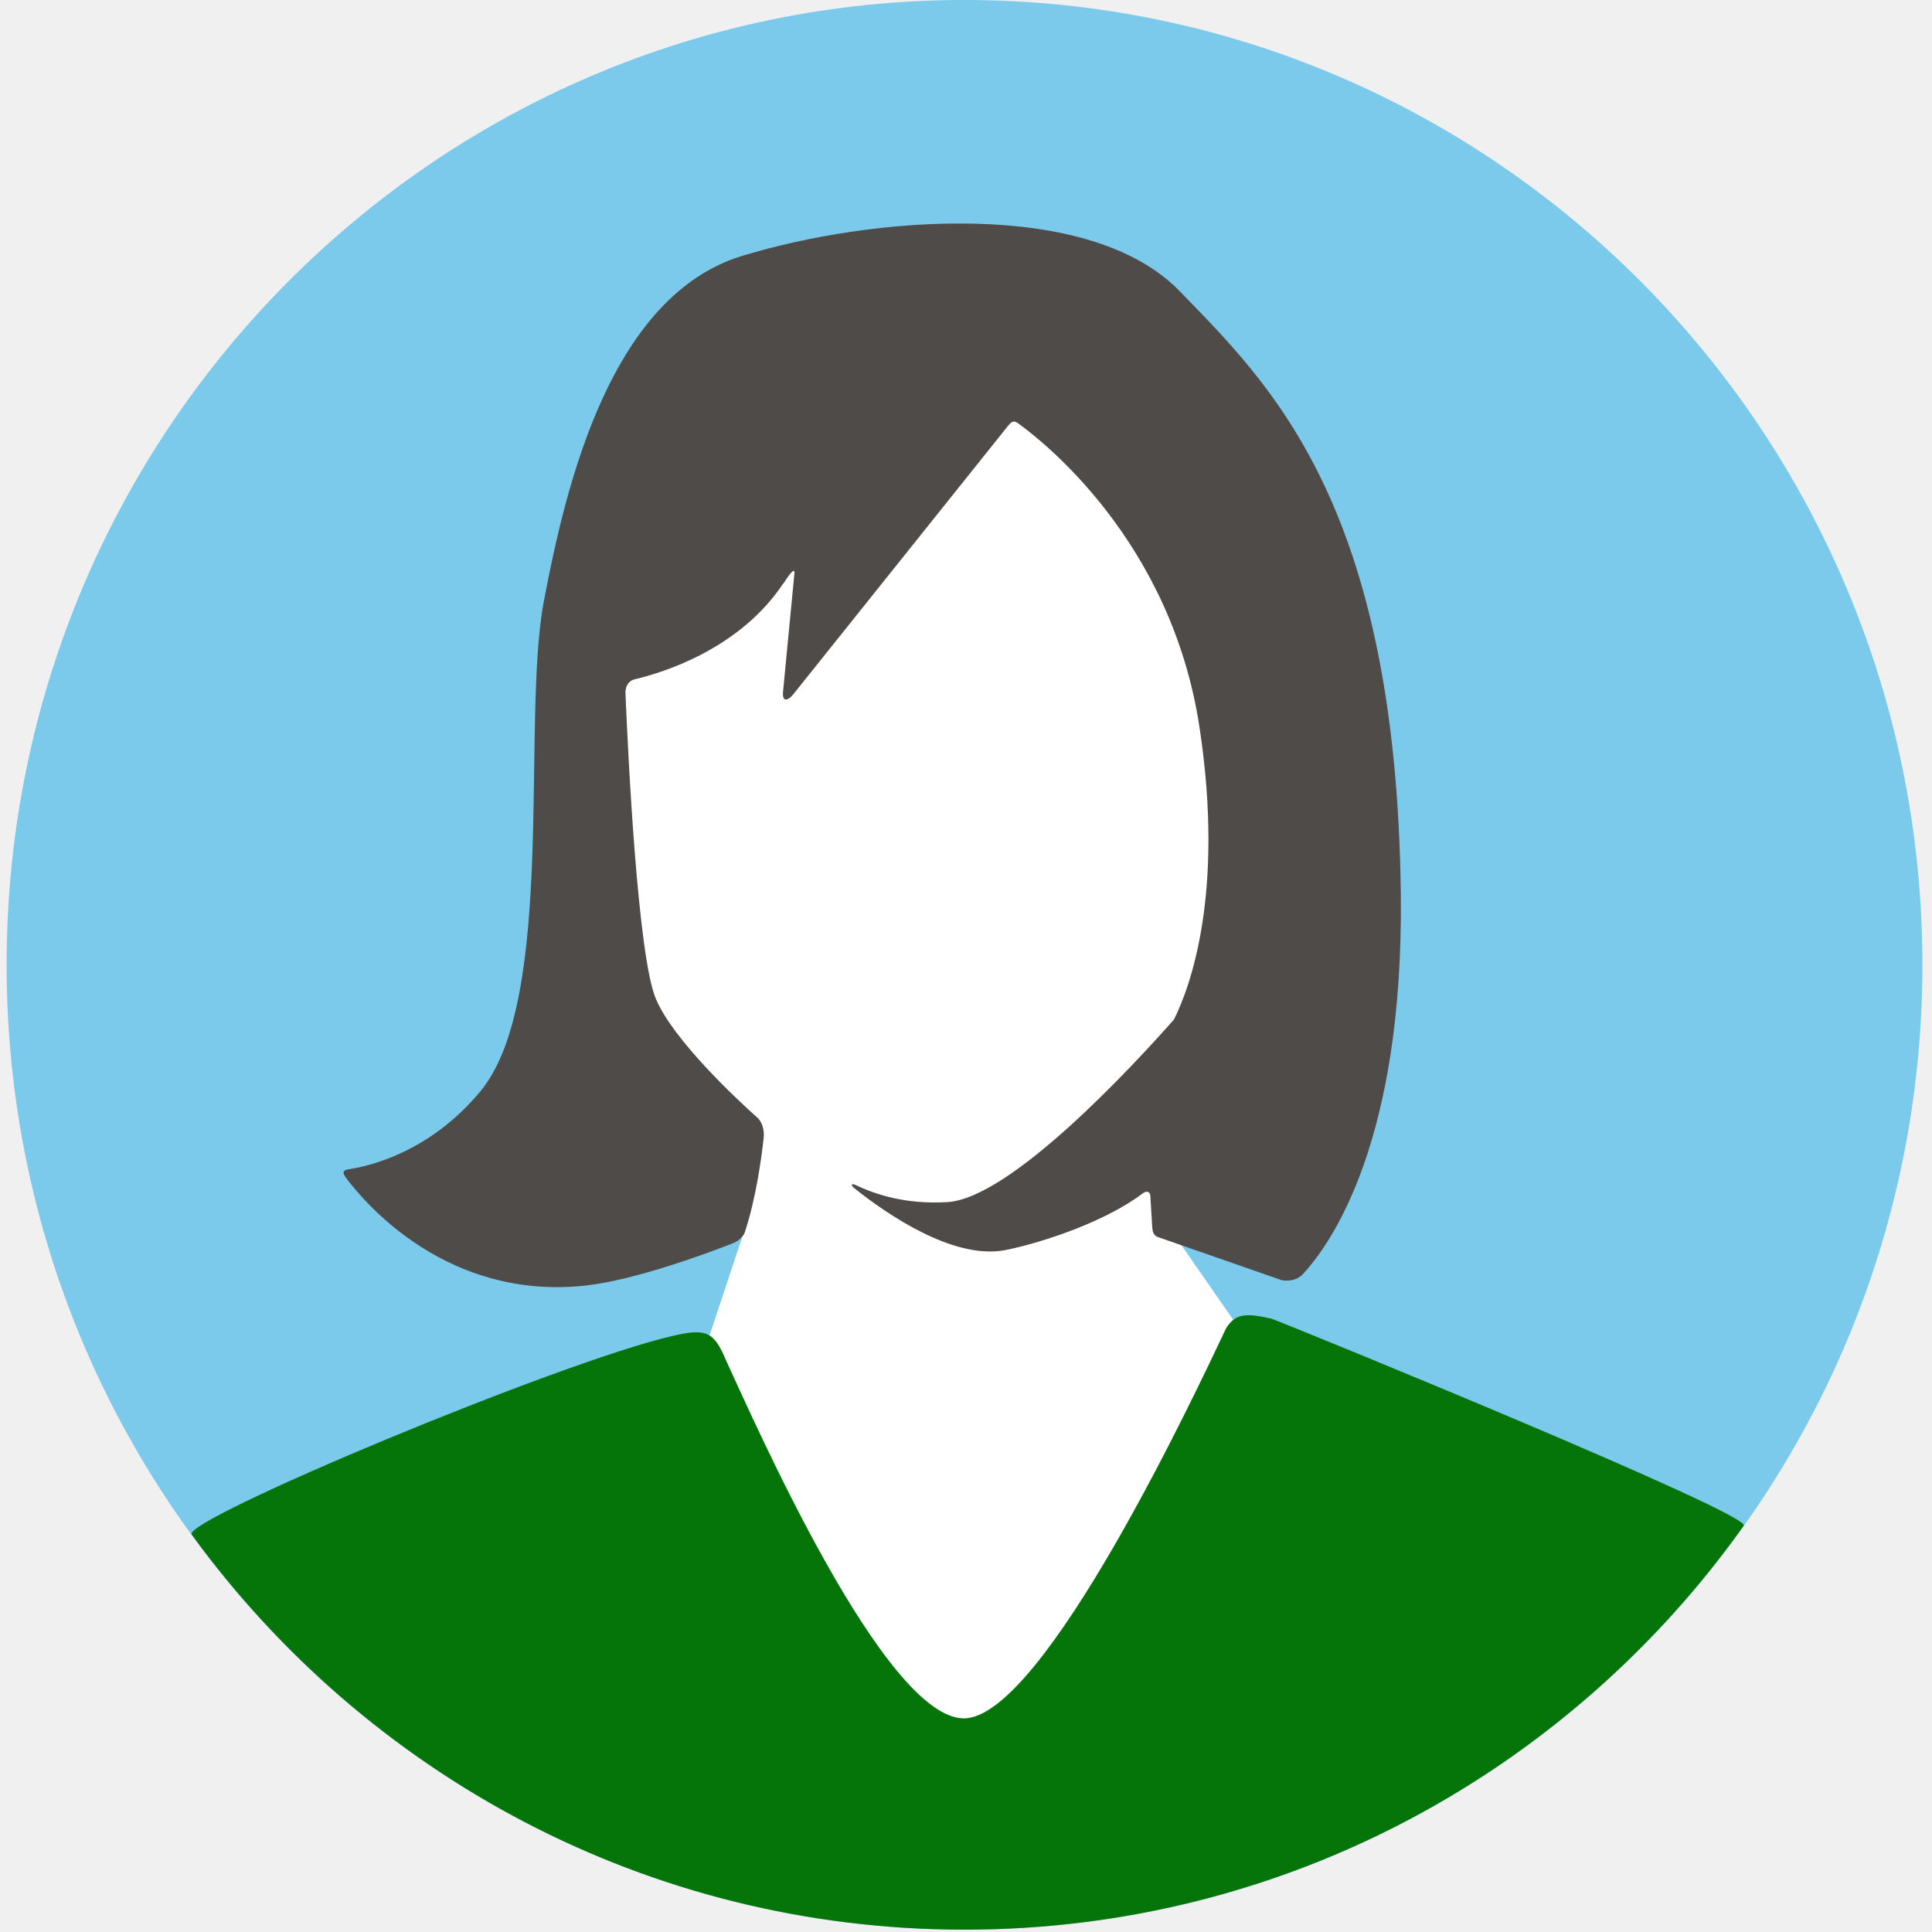
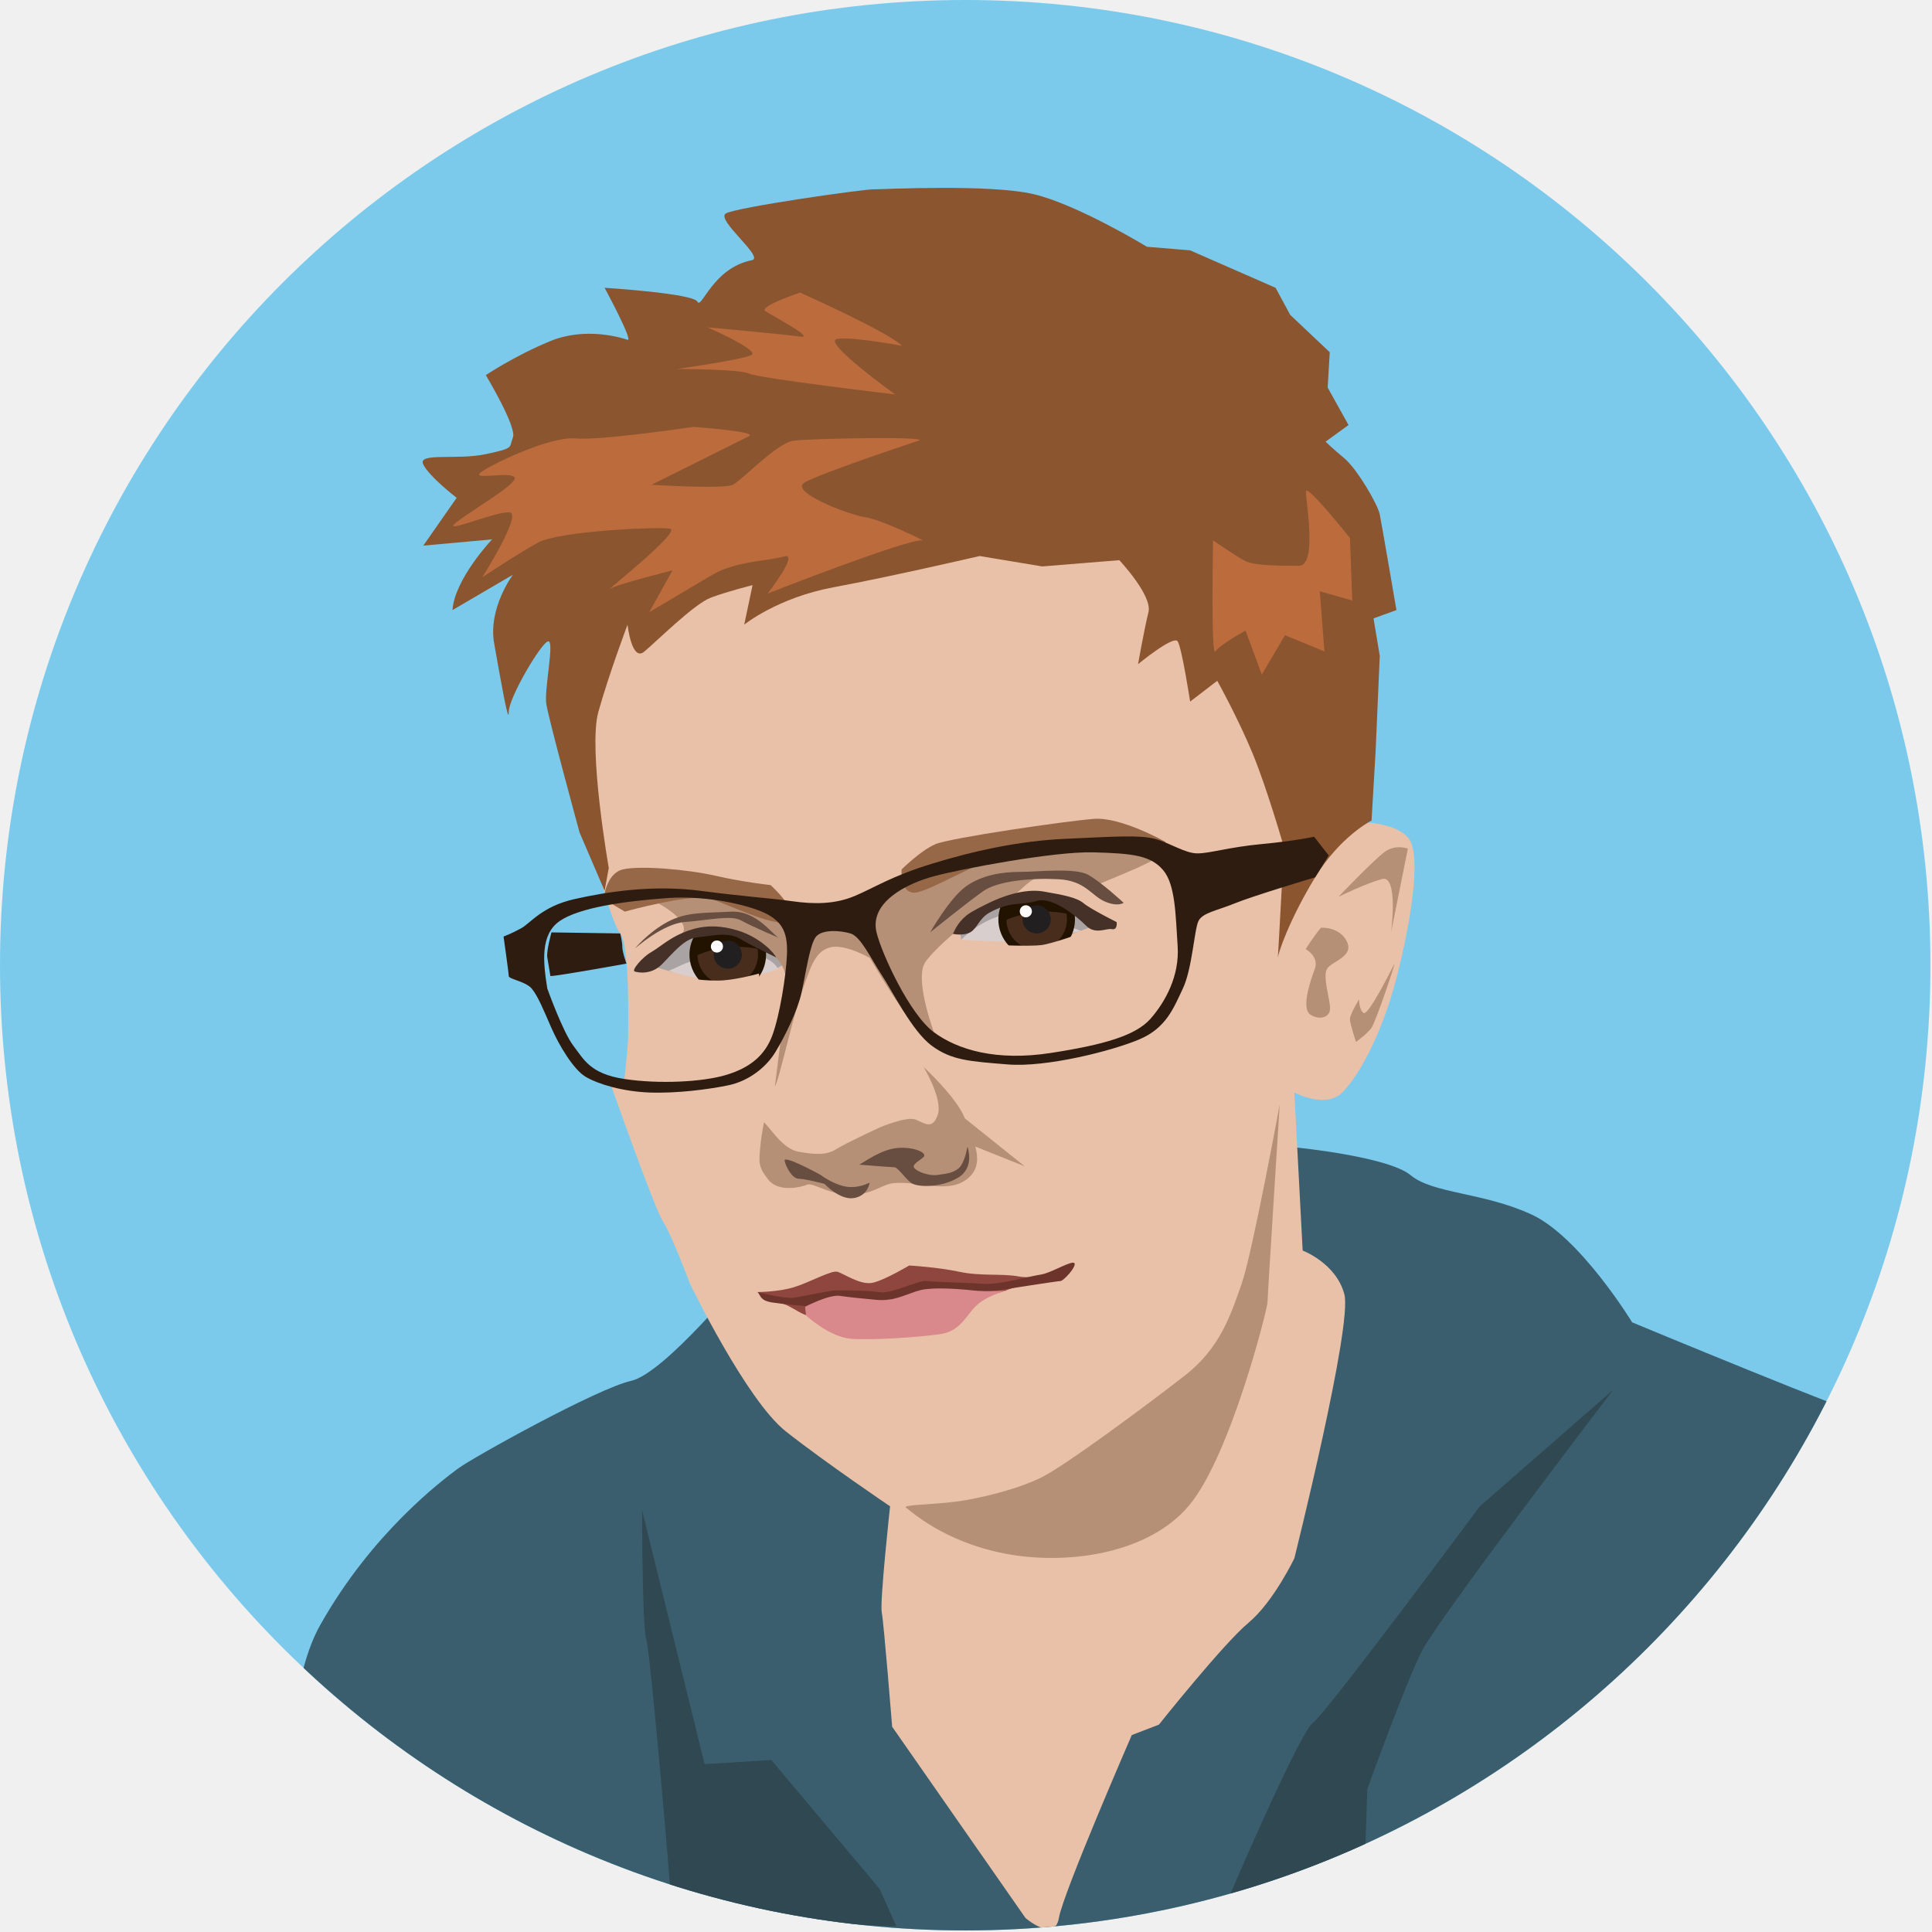
- <svg xmlns="http://www.w3.org/2000/svg" width="120" height="120" viewBox="0 0 120 120">
+ <svg xmlns="http://www.w3.org/2000/svg" xmlns:xlink="http://www.w3.org/1999/xlink" width="120" height="120" viewBox="0 0 120 120">
+   <defs>
+     <path id="esther-a" d="M119.903,59.951 C119.903,93.061 93.061,119.903 59.951,119.903 C26.841,119.903 0,93.061 0,59.951 C0,26.841 26.841,0 59.951,0 C93.061,0 119.903,26.841 119.903,59.951" />
+   </defs>
  <g fill="none" fill-rule="evenodd">
-     <path fill="#7BCAEC" d="M119.404,59.927 C119.404,93.024 92.765,119.855 59.906,119.855 C27.05,119.855 0.41,93.024 0.41,59.927 C0.41,26.831 27.05,0 59.906,0 C92.765,0 119.404,26.831 119.404,59.927" />
-     <path fill="#FFFFFF" d="M43.38,85.037 L46.445,75.788 L45.699,70.934 L36.251,60.131 L36.355,36.064 L67.106,20.683 L79.285,50.846 L72.575,76.18 L78.527,84.757 C78.527,84.757 66.011,110.802 61.889,110.802 C57.768,110.802 43.38,85.037 43.38,85.037 Z" />
-     <path fill="#05750A" d="M59.907,119.855 C79.863,119.855 97.515,109.949 108.307,94.762 C108.815,94.044 80.701,82.553 78.974,81.904 C77.384,81.545 76.737,81.577 76.156,82.498 C74.353,86.31 64.803,106.73 59.872,106.73 C54.94,106.73 46.917,88.436 45.11,84.527 C44.341,82.679 43.852,82.498 41.796,82.971 C34.72,84.597 11.256,94.421 11.906,95.314 C22.731,110.191 40.195,119.855 59.907,119.855" />
-     <path fill="#4E4B49" d="M36.315,79.855 C39.362,79.536 43.862,77.87 45.494,77.233 C45.791,77.126 46.138,76.861 46.253,76.564 C46.961,74.431 47.297,71.915 47.437,70.653 C47.475,70.162 47.339,69.717 47.076,69.452 C45.769,68.284 41.839,64.622 40.743,62.054 C39.604,59.399 39.004,46.715 38.855,43.213 C38.855,43.138 38.855,43.074 38.844,43.011 C38.855,42.746 38.94,42.309 39.448,42.184 L39.455,42.184 C41.165,41.779 45.938,40.325 48.657,36.227 L48.657,36.249 C48.879,35.899 49.394,35.113 49.341,35.633 C49.163,37.501 48.688,42.449 48.637,42.958 C48.572,43.595 48.908,43.573 49.279,43.116 C49.617,42.693 60.639,28.914 62.609,26.451 C62.788,26.229 62.935,26.089 63.188,26.259 C64.707,27.343 72.758,33.574 74.507,45.197 C76.078,55.569 73.896,61.364 72.916,63.327 C70.399,66.172 62.776,74.44 58.837,74.665 C56.182,74.823 54.296,74.155 53.114,73.591 C52.894,73.486 52.831,73.613 53.029,73.773 C55.064,75.407 59.174,78.23 62.377,77.657 C63.884,77.382 68.28,76.161 71.008,74.101 C71.23,73.953 71.43,73.995 71.452,74.303 L71.568,76.234 L71.568,76.268 L71.578,76.319 C71.589,76.458 71.641,76.735 71.904,76.83 L79.608,79.514 C79.608,79.514 80.44,79.696 80.947,79.111 C82.676,77.243 87.186,70.886 87.007,55.525 C86.722,31.302 78.881,23.871 73.273,18.086 C67.679,12.313 54.23,13.417 46.107,15.89 C37.981,18.363 35.178,29.922 33.776,37.364 C32.375,44.794 34.577,62.054 29.845,67.776 C26.693,71.575 22.943,72.435 21.636,72.627 C21.275,72.69 21.267,72.839 21.489,73.156 C22.774,74.867 27.845,80.747 36.315,79.855" />
+     <mask id="esther-b" fill="#fff">
+       <use xlink:href="#esther-a" />
+     </mask>
+     <use fill="#7BCAEC" xlink:href="#esther-a" />
+     <path fill="#3A5E6D" d="M18.278,121.836 C18.278,121.836 16.637,106.728 19.879,100.953 C23.119,95.178 27.502,91.921 28.428,91.228 C29.354,90.535 37.117,86.229 39.2,85.767 C41.284,85.305 46.309,79.134 46.309,79.134 L80.542,71.277 C80.542,71.277 86.23,71.84 87.619,72.995 C89.008,74.15 92.117,74.049 95.127,75.435 C98.136,76.821 101.377,82.134 101.377,82.134 C101.377,82.134 115.315,87.929 117.167,88.391 C119.019,88.852 113.885,121.605 113.885,121.605 L18.278,121.836 Z" mask="url(#esther-b)" />
+     <path fill="#E9C1A8" d="M36.716,52.408 C36.716,52.408 37.902,57.219 38.524,57.978 C39.145,58.736 39.01,64.121 39.01,64.525 C39.01,64.929 38.782,67.018 38.782,67.018 L37.931,67.353 C37.931,67.353 40.659,75.09 41.177,75.866 C41.694,76.641 42.859,79.74 42.859,79.74 C42.859,79.74 46.354,86.973 48.813,88.91 C51.272,90.848 55.284,93.56 55.284,93.56 C55.284,93.56 54.637,99.501 54.767,100.147 C54.896,100.793 55.414,107.251 55.414,107.251 L63.697,119.133 C63.697,119.133 65.509,120.683 65.768,119.133 C66.027,117.583 70.298,107.767 70.298,107.767 L71.981,107.121 C71.981,107.121 75.993,102.084 77.546,100.793 C79.099,99.501 80.394,96.789 80.394,96.789 C80.394,96.789 84.018,82.323 83.5,80.386 C82.982,78.449 80.911,77.674 80.911,77.674 L80.394,67.858 C80.394,67.858 82.335,68.891 83.37,67.858 C84.406,66.825 85.83,64.241 86.735,60.754 C87.641,57.267 88.289,53.134 87.512,52.101 C86.735,51.068 84.535,51.068 84.535,51.068 L74.051,29.628 L41.306,30.015 C41.306,30.015 36.388,40.348 36.129,40.993 C35.87,41.639 36.716,52.408 36.716,52.408" mask="url(#esther-b)" />
+     <path fill="#AAA3A4" d="M59.704,58.364 C59.704,58.364 60.805,58.272 61.355,58.364 C61.905,58.455 64.106,58.638 65.023,58.455 C65.94,58.272 67.866,57.54 67.866,57.54 C67.866,57.54 67.591,56.167 66.032,55.893 C64.473,55.618 63.281,55.344 62.272,55.984 C61.263,56.625 59.613,57.723 59.613,57.723 L59.704,58.364 Z" mask="url(#esther-b)" />
+     <path fill="#D8CECD" d="M59.704,58.364 C59.704,58.364 61.001,57.013 62.547,56.808 C64.093,56.603 67.132,57.815 67.132,57.815 C67.132,57.815 65.115,58.364 63.739,58.455 C62.364,58.547 59.704,58.364 59.704,58.364" mask="url(#esther-b)" />
+     <path fill="#482D1D" d="M66.37,56.326 C66.802,57.417 66.266,58.652 65.172,59.082 C64.078,59.514 62.841,58.978 62.409,57.887 C61.977,56.795 62.514,55.561 63.607,55.13 C64.701,54.699 65.938,55.234 66.37,56.326" mask="url(#esther-b)" />
+     <path stroke="#221200" stroke-width=".5" d="M66.37,56.326 C66.802,57.417 66.266,58.652 65.172,59.082 C64.078,59.514 62.841,58.978 62.409,57.887 C61.977,56.795 62.514,55.561 63.607,55.13 C64.701,54.699 65.938,55.234 66.37,56.326 Z" mask="url(#esther-b)" />
+     <path fill="#221200" d="M66.56,56.814 C66.56,56.814 65.529,56.538 64.404,56.644 C63.364,56.741 62.209,57.207 62.234,57.317 C62.095,56.125 62.95,55.047 64.145,54.908 C65.339,54.769 66.421,55.622 66.56,56.814" mask="url(#esther-b)" />
+     <path fill="#221F20" d="M65.204,56.785 C65.382,57.234 65.161,57.742 64.711,57.919 C64.261,58.096 63.753,57.876 63.575,57.427 C63.397,56.978 63.618,56.47 64.068,56.293 C64.518,56.116 65.027,56.336 65.204,56.785" mask="url(#esther-b)" />
+     <path fill="#FEFEFE" d="M64.093,56.593 C64.099,56.8 63.935,56.972 63.727,56.978 C63.52,56.984 63.346,56.82 63.341,56.613 C63.335,56.406 63.499,56.233 63.706,56.228 C63.914,56.222 64.087,56.385 64.093,56.593" mask="url(#esther-b)" />
+     <path fill="#E9C1A8" d="M67.308,56.104 C67.308,56.104 65.119,55.353 64.459,55.593 C63.8,55.832 61.821,55.892 61.821,55.892 C61.821,55.892 62.481,54.576 63.5,54.516 C64.519,54.456 65.959,54.396 65.959,54.396 L67.308,56.104 Z" mask="url(#esther-b)" />
+     <path fill="#8F463E" d="M47.054,80.25 C47.054,80.25 48.316,80.25 49.287,79.959 C50.257,79.668 51.616,78.894 52.005,78.991 C52.393,79.087 53.46,79.862 54.237,79.668 C55.014,79.475 56.469,78.603 56.469,78.603 C56.469,78.603 58.217,78.7 59.576,78.991 C60.935,79.281 62.197,79.087 63.264,79.281 C64.332,79.475 66.216,79.04 66.216,79.04 C66.216,79.04 63.167,79.862 62.197,80.25 C61.226,80.637 51.541,81.416 50.765,81.707 C49.988,81.997 49.19,81.025 48.413,80.928 C47.637,80.831 47.054,80.25 47.054,80.25" mask="url(#esther-b)" />
+     <path fill="#B59076" d="M47.456,69.705 C47.936,70.184 48.655,71.38 49.614,71.54 C50.574,71.699 51.293,71.779 51.933,71.38 C52.573,70.981 54.651,70.024 54.651,70.024 C54.651,70.024 56.33,69.306 56.89,69.545 C57.45,69.784 57.929,70.184 58.249,69.226 C58.569,68.268 57.369,66.274 57.369,66.274 C57.369,66.274 59.448,68.189 59.928,69.465 C60.408,70.742 61.287,72.258 60.088,73.215 C58.889,74.173 57.151,73.355 55.566,73.482 C54.81,73.542 54.396,74.057 53.255,74.183 C51.662,74.36 50.54,73.422 50.14,73.582 C49.74,73.742 48.368,74.079 47.728,73.281 C47.089,72.483 47.136,72.178 47.216,71.3 C47.296,70.423 47.456,69.705 47.456,69.705" mask="url(#esther-b)" />
+     <path fill="#AAA3A4" d="M40.538,59.919 C40.721,60.194 42.647,60.56 43.289,60.652 C43.931,60.743 47.049,60.377 47.507,60.377 C47.966,60.377 48.791,59.828 48.791,59.828 C48.791,59.828 47.795,58.655 46.499,58.364 C45.202,58.072 45.306,57.54 43.564,57.906 C41.822,58.272 40.538,59.919 40.538,59.919" mask="url(#esther-b)" />
+     <path fill="#D8CECD" d="M41.547,60.286 C42.097,60.102 42.292,59.851 43.747,59.462 C45.203,59.073 46.682,59.187 47.416,59.462 C48.15,59.737 48.333,60.194 48.333,60.194 C48.333,60.194 47.141,60.652 45.307,60.834 C43.472,61.018 41.547,60.286 41.547,60.286" mask="url(#esther-b)" />
+     <path fill="#482D1D" d="M47.183,58.513 C47.615,59.604 47.079,60.838 45.985,61.269 C44.891,61.7 43.654,61.165 43.222,60.073 C42.79,58.982 43.327,57.748 44.421,57.317 C45.514,56.885 46.751,57.421 47.183,58.513" mask="url(#esther-b)" />
+     <path stroke="#221200" stroke-width=".5" d="M47.183,58.513 C47.615,59.604 47.079,60.838 45.985,61.269 C44.891,61.7 43.654,61.165 43.222,60.073 C42.79,58.982 43.327,57.748 44.421,57.317 C45.514,56.885 46.751,57.421 47.183,58.513 Z" mask="url(#esther-b)" />
+     <path fill="#221200" d="M47.373,59.001 C47.373,59.001 46.342,58.725 45.217,58.83 C44.177,58.928 43.022,59.394 43.047,59.504 C42.908,58.312 43.763,57.234 44.958,57.094 C46.152,56.956 47.234,57.809 47.373,59.001" mask="url(#esther-b)" />
+     <path fill="#221F20" d="M46.017,58.972 C46.195,59.421 45.974,59.929 45.525,60.106 C45.074,60.283 44.566,60.063 44.388,59.614 C44.21,59.165 44.431,58.657 44.881,58.48 C45.331,58.303 45.84,58.523 46.017,58.972" mask="url(#esther-b)" />
+     <path fill="#FEFEFE" d="M44.906,58.779 C44.912,58.987 44.748,59.159 44.54,59.165 C44.332,59.17 44.159,59.007 44.154,58.8 C44.148,58.593 44.312,58.42 44.519,58.414 C44.727,58.409 44.9,58.572 44.906,58.779" mask="url(#esther-b)" />
+     <path fill="#B59076" d="M48.126,67.493 C48.388,67.101 49.211,63.288 49.784,61.658 C50.357,60.028 50.619,59.112 51.538,58.85 C52.456,58.588 54.031,59.505 54.031,59.505 C54.031,59.505 55.781,62.502 56.7,63.55 C57.618,64.598 58.693,66.101 58.002,64.112 C57.312,62.124 57.046,60.467 57.44,59.812 C57.834,59.157 59.633,57.548 60.061,57.39 C60.488,57.233 62.431,55.838 62.956,55.576 C63.481,55.314 63.744,54.712 64.748,54.367 C65.753,54.021 67.742,55.177 68.267,54.915 C68.792,54.653 72.626,53.219 72.011,52.957 C69.917,52.062 60.068,53.087 57.444,54.397 C54.819,55.707 52.588,56.885 51.931,56.885 C51.275,56.885 47.338,56.231 46.157,55.838 C44.976,55.445 40.383,55.838 40.383,55.838 C40.383,55.838 42.886,57.011 42.421,57.93 C41.957,58.85 43.952,57.807 43.952,57.807 C43.952,57.807 45.746,57.597 47.19,58.645 C48.633,59.692 48.955,60.188 48.801,61.846 C48.647,63.504 48.126,67.493 48.126,67.493" mask="url(#esther-b)" />
+     <path fill="#976847" d="M56 54.004C56 54.004 57.181 52.826 58.1 52.433 59.019 52.04 66.237 50.992 67.943 50.861 69.649 50.73 72.405 52.301 72.405 52.301L72.011 52.956C72.011 52.956 64.793 52.826 63.087 52.956 61.381 53.087 57.706 55.445 56.787 55.445 55.869 55.445 56 54.004 56 54.004M47.863 54.974C47.863 54.974 46.157 54.79 44.451 54.397 42.745 54.004 39.726 53.742 38.676 54.004 37.626 54.266 37.495 55.838 37.495 55.838L38.807 56.623C38.807 56.623 43.007 55.445 44.188 55.838 45.37 56.231 48.519 57.802 49.044 57.147 49.569 56.493 47.863 54.974 47.863 54.974" mask="url(#esther-b)" />
+     <path fill="#453128" d="M48.204,59.464 C48.131,59.245 47.252,58.223 45.788,57.784 C44.325,57.346 43.3,57.565 42.422,57.93 C41.543,58.295 40.935,58.862 40.422,59.154 C39.91,59.446 39.201,60.268 39.421,60.341 C39.64,60.414 40.445,60.56 41.104,59.903 C41.763,59.245 42.495,58.295 43.3,58.223 C44.105,58.15 45.203,57.857 45.935,58.295 C46.667,58.734 48.204,59.464 48.204,59.464" mask="url(#esther-b)" />
+     <path fill="#684E40" d="M48.424 58.272C48.058 58.181 47.049 56.534 45.398 56.625 43.748 56.717 42.647 56.625 41.455 57.265 40.263 57.906 39.437 58.913 39.437 58.913 39.437 58.913 41.18 57.357 42.555 57.265 43.931 57.174 45.398 56.808 46.04 57.174 46.682 57.54 48.424 58.272 48.424 58.272M57.778 57.906C57.778 57.906 58.971 55.801 59.979 55.07 60.988 54.337 62.272 54.154 63.372 54.154 64.473 54.154 66.765 53.88 67.591 54.337 68.416 54.795 69.792 56.076 69.792 56.076 69.792 56.076 69.425 56.351 68.6 55.984 67.774 55.618 67.407 54.703 65.757 54.612 64.106 54.52 61.997 54.703 61.08 55.344 60.163 55.984 57.778 57.906 57.778 57.906" mask="url(#esther-b)" />
+     <path fill="#E9C1A8" d="M42.434 60.722C42.434 60.722 43.945 60.973 44.952 60.89 45.959 60.806 47.134 60.471 47.134 60.471 47.134 60.471 47.47 61.643 45.623 61.894 43.777 62.146 42.434 60.722 42.434 60.722M61.989 58.702C61.989 58.702 64.003 58.786 64.675 58.702 65.346 58.618 67.132 57.972 67.132 57.972 67.132 57.972 67.193 59.372 65.262 59.707 63.332 60.042 61.989 58.702 61.989 58.702" mask="url(#esther-b)" />
+     <path fill="#684E40" d="M53.372 72.338C53.692 72.178 54.731 71.38 55.771 71.3 56.81 71.221 57.609 71.619 57.37 71.859 57.13 72.098 56.57 72.338 56.81 72.577 57.05 72.816 57.769 73.055 58.249 72.976 58.729 72.896 59.129 72.896 59.528 72.577 59.928 72.258 60.088 71.221 60.088 71.221 60.088 71.221 60.568 72.497 59.528 73.135 58.489 73.774 56.97 73.774 56.57 73.454 56.17 73.135 55.771 72.497 55.531 72.497 55.291 72.497 53.372 72.338 53.372 72.338M54.012 73.454C54.012 73.454 53.292 73.853 52.493 73.694 51.693 73.534 50.973 72.976 50.973 72.976 50.973 72.976 48.655 71.699 48.735 72.098 48.815 72.497 49.215 73.215 49.614 73.215 50.014 73.215 51.213 73.534 51.213 73.534 51.213 73.534 52.173 74.571 53.052 74.412 53.932 74.252 54.012 73.454 54.012 73.454" mask="url(#esther-b)" />
+     <path fill="#6D342B" d="M47.054,80.25 C47.054,80.25 48.652,80.666 49.232,80.609 C49.812,80.551 51.493,80.146 51.957,80.146 C52.421,80.146 53.87,80.146 54.624,80.262 C55.378,80.377 57.059,79.509 57.523,79.567 C57.987,79.625 60.306,79.683 61.176,79.741 C62.045,79.799 63.571,79.351 64.719,79.15 C65.315,79.046 66.628,78.236 66.742,78.468 C66.856,78.7 66.046,79.567 65.872,79.567 C65.698,79.567 62.393,80.088 61.987,80.146 C61.582,80.204 50.043,81.129 50.043,81.129 C50.043,81.129 48.71,81.014 47.956,80.898 C47.203,80.782 47.254,80.469 47.054,80.25" mask="url(#esther-b)" />
+     <path fill="#D9898B" d="M50.007,81.165 C50.007,81.165 51.484,80.391 52.164,80.488 C52.843,80.584 53.448,80.646 54.516,80.743 C55.583,80.839 56.397,80.324 57.174,80.131 C57.95,79.937 59.576,80.056 60.449,80.153 C61.323,80.25 62.585,80.153 62.585,80.153 C62.585,80.153 61.614,80.347 60.837,80.928 C60.061,81.509 59.77,82.671 58.411,82.865 C57.052,83.059 54.237,83.252 52.878,83.156 C51.519,83.059 50.063,81.703 50.063,81.703 L50.007,81.165 Z" mask="url(#esther-b)" />
+     <path fill="#B59076" d="M83.129 55.707C83.129 55.707 85.361 53.37 86.024 52.897 86.687 52.424 87.445 52.708 87.445 52.708L86.403 57.908C86.403 57.908 86.877 54.315 85.834 54.599 84.792 54.882 83.129 55.707 83.129 55.707M82.045 57.624C81.571 58.192 81.097 58.948 81.097 58.948 81.097 58.948 81.95 59.42 81.666 60.177 81.381 60.933 80.813 62.635 81.381 63.013 81.95 63.391 82.613 63.202 82.613 62.635 82.613 62.068 82.139 60.65 82.424 60.177 82.708 59.704 84.129 59.42 83.655 58.475 83.182 57.53 82.045 57.624 82.045 57.624M84.413 62.068C84.413 62.068 83.845 63.013 83.845 63.297 83.845 63.58 84.224 64.715 84.224 64.715 84.224 64.715 84.887 64.242 85.171 63.864 85.455 63.486 86.782 59.515 86.592 59.893 86.403 60.272 84.982 63.108 84.697 62.919 84.413 62.73 84.413 62.068 84.413 62.068M79.487 68.591C79.487 68.591 77.781 77.856 77.118 79.747 76.455 81.638 75.792 83.718 73.613 85.42 71.433 87.122 66.223 90.998 64.707 91.754 63.191 92.511 60.822 93.078 59.401 93.267 57.98 93.456 55.99 93.456 56.275 93.645 56.559 93.834 58.548 95.725 62.338 96.482 66.128 97.238 71.339 96.576 73.897 93.456 76.455 90.336 78.729 81.26 78.729 80.882 78.729 80.504 79.487 68.591 79.487 68.591" mask="url(#esther-b)" />
+     <path fill="#8B5530" d="M85.441,46.676 L85.7,40.735 L85.312,38.41 L86.735,37.894 C86.735,37.894 85.829,32.598 85.7,31.953 C85.571,31.307 84.276,29.111 83.5,28.465 C82.723,27.82 82.335,27.432 82.335,27.432 L83.759,26.399 L82.464,24.074 L82.594,21.878 L80.135,19.554 L79.229,17.875 L73.922,15.55 L71.236,15.326 C71.236,15.326 66.933,12.708 64.215,12.063 C61.497,11.417 54.857,11.761 54.21,11.761 C53.563,11.761 45.731,12.871 45.084,13.259 C44.436,13.646 47.513,15.996 46.701,16.16 C44.243,16.656 43.575,19.253 43.316,18.736 C43.057,18.22 37.553,17.875 37.553,17.875 C37.553,17.875 39.365,21.233 38.977,21.104 C38.588,20.974 36.373,20.285 34.173,21.189 C31.973,22.094 30.175,23.299 30.175,23.299 C30.175,23.299 32.117,26.528 31.858,27.174 C31.599,27.82 31.987,27.82 30.175,28.207 C28.364,28.595 25.904,28.078 26.292,28.853 C26.681,29.628 28.364,30.92 28.364,30.92 L26.292,33.89 L30.564,33.502 C30.564,33.502 28.234,35.957 28.105,37.894 L31.858,35.698 C31.858,35.698 30.305,37.765 30.693,39.96 C31.082,42.156 31.599,45.127 31.599,44.222 C31.599,43.318 33.67,39.831 34.058,39.831 C34.446,39.831 33.799,42.802 33.929,43.706 C34.058,44.61 36,51.713 36,51.713 L37.553,55.33 L37.812,53.909 C37.812,53.909 36.517,46.547 37.164,44.222 C37.812,41.898 38.977,38.798 38.977,38.798 C38.977,38.798 39.235,41.123 40.012,40.477 C40.789,39.831 43.118,37.506 44.154,37.119 C45.189,36.731 46.742,36.344 46.742,36.344 L46.225,38.798 C46.225,38.798 48.295,37.119 51.79,36.473 C55.284,35.827 60.85,34.536 60.85,34.536 L64.733,35.182 L69.522,34.794 C69.522,34.794 71.592,36.99 71.333,38.023 C71.075,39.056 70.686,41.252 70.686,41.252 C70.686,41.252 72.887,39.444 73.146,39.831 C73.404,40.218 73.922,43.577 73.922,43.577 L75.605,42.285 C75.605,42.285 76.899,44.61 77.805,46.805 C78.711,49.001 79.746,52.618 79.746,52.618 C79.746,52.618 79.358,59.98 79.358,59.592 C79.358,59.205 80.13,57.045 81.688,54.49 C83.245,51.935 85.19,50.965 85.19,50.965 L85.441,46.676 Z" mask="url(#esther-b)" />
+     <path fill="#BB6B3C" d="M57.333 33.56C56.468 33.416 47.678 36.867 47.678 36.867 47.678 36.867 49.695 34.279 48.686 34.566 47.678 34.854 45.66 34.854 44.219 35.717 42.778 36.58 40.328 38.018 40.328 38.018L41.769 35.429C41.769 35.429 38.311 36.292 37.878 36.58 37.446 36.867 42.346 32.985 41.625 32.841 40.905 32.697 34.708 32.985 33.411 33.704 32.114 34.422 29.953 35.861 29.953 35.861 29.953 35.861 32.403 31.978 31.682 31.834 30.961 31.69 27.647 33.128 28.223 32.553 28.8 31.978 32.114 30.109 31.97 29.677 31.826 29.246 29.376 29.821 29.808 29.39 30.241 28.958 34.132 27.089 35.717 27.232 37.302 27.376 43.066 26.513 43.066 26.513 43.066 26.513 47.101 26.801 46.525 27.089 45.948 27.376 40.472 30.109 40.472 30.109 40.472 30.109 44.94 30.396 45.516 30.109 46.093 29.821 48.254 27.52 49.263 27.376 50.272 27.232 57.909 27.089 57.044 27.376 56.18 27.664 50.992 29.39 49.983 29.965 48.974 30.54 52.721 31.978 53.73 32.122 54.739 32.266 57.333 33.56 57.333 33.56M56.036 21.48C55.171 20.618 49.695 18.173 49.695 18.173 49.695 18.173 47.101 19.036 47.534 19.323 47.966 19.611 50.704 21.049 49.695 20.905 48.686 20.761 43.931 20.33 43.931 20.33 43.931 20.33 47.245 21.768 46.669 22.055 46.093 22.343 42.057 22.918 42.057 22.918 42.057 22.918 45.948 22.918 46.525 23.206 47.101 23.494 55.603 24.5 55.603 24.5 55.603 24.5 50.992 21.193 52.001 21.049 53.009 20.905 56.036 21.48 56.036 21.48M75.346 33.56C75.346 33.56 75.202 40.894 75.49 40.462 75.778 40.031 77.363 39.168 77.363 39.168L78.372 41.9 79.813 39.456 82.263 40.462 81.974 36.723 83.992 37.299 83.848 33.416C83.848 33.416 81.11 29.965 81.11 30.54 81.11 31.115 81.831 35.141 80.678 35.141 79.525 35.141 77.94 35.141 77.363 34.854 76.787 34.566 75.346 33.56 75.346 33.56" mask="url(#esther-b)" />
+     <polygon fill="#B59076" points="59.928 69.465 63.654 72.447 59.928 70.956" mask="url(#esther-b)" />
+     <path fill="#2F4852" d="M47.907 109.317L54.637 117.325 55.673 119.649C55.673 119.649 41.694 119.133 41.694 118.358 41.694 117.583 40.4 102.601 40.141 101.826 39.883 101.051 39.883 93.818 39.883 93.818L43.765 109.575 47.907 109.317zM76.122 118.358C76.64 117.066 80.782 107.509 81.558 106.992 82.335 106.476 91.913 93.56 91.913 93.56L100.196 86.327C100.196 86.327 89.324 100.534 88.288 102.601 87.253 104.667 84.924 111.125 84.924 111.125L84.665 119.133 76.122 118.358z" mask="url(#esther-b)" />
+     <path fill="#453128" d="M59.183,58.003 C59.28,57.859 59.411,57.376 60.022,56.866 C60.338,56.601 61.13,56.229 61.379,56.104 C62.111,55.739 63.575,55.155 64.819,55.374 C66.064,55.593 66.869,55.739 67.308,56.104 C67.747,56.47 69.357,57.273 69.357,57.273 C69.357,57.273 69.431,57.784 69.065,57.711 C68.699,57.638 68.04,58.077 67.454,57.492 C66.869,56.908 65.35,55.667 64.39,55.959 C63.429,56.25 62.77,55.958 61.452,56.689 C60.832,57.032 60.687,57.658 60.29,57.892 C59.844,58.154 59.183,58.003 59.183,58.003" mask="url(#esther-b)" />
+     <path fill="#2E1C10" d="M38.524,57.977 L34.253,57.913 C34.253,57.913 33.929,59.075 33.993,59.463 C34.058,59.85 34.188,60.625 34.188,60.625 C34.641,60.625 38.912,59.85 38.912,59.85 C38.912,59.85 38.653,59.14 38.653,58.817 C38.653,58.494 38.524,57.977 38.524,57.977" mask="url(#esther-b)" />
+     <path fill="#2E1C10" d="M71.463,63.273 C70.557,64.306 68.616,64.887 65.25,65.404 C61.885,65.921 59.491,65.21 58.002,64.112 C56.514,63.014 54.77,59.265 54.443,57.913 C53.99,56.04 56.32,54.878 58.002,54.426 C59.685,53.974 65.445,52.876 67.904,52.941 C70.363,53.005 71.463,53.134 72.239,54.038 C73.016,54.942 73.016,56.88 73.145,58.752 C73.275,60.625 72.369,62.239 71.463,63.273 L71.463,63.273 Z M48.878,59.334 C48.813,60.69 48.425,63.079 47.972,64.306 C47.519,65.533 46.613,66.308 45.124,66.76 C43.636,67.212 40.918,67.341 38.782,67.018 C36.647,66.696 36.258,65.791 35.612,64.952 C34.964,64.112 33.994,61.4 33.994,61.4 C33.735,59.786 33.54,58.042 34.77,57.203 C36,56.363 38.782,55.976 41.436,55.782 C44.089,55.588 46.807,56.298 47.713,56.815 C48.619,57.331 48.942,57.978 48.878,59.334 L48.878,59.334 Z M81.623,51.972 C81.623,51.972 80.458,52.23 78.387,52.424 C76.317,52.618 75.152,53.005 74.375,53.005 C73.599,53.005 72.692,52.359 71.722,52.101 C70.751,51.843 69.069,51.972 66.156,52.101 C63.244,52.23 60.397,52.876 57.873,53.651 C55.349,54.426 54.314,55.136 53.084,55.653 C51.855,56.169 50.56,56.169 49.201,55.976 C47.842,55.782 46.483,55.717 43.506,55.33 C40.53,54.942 37.682,55.394 35.676,55.846 C33.67,56.298 32.958,57.331 32.376,57.654 C31.793,57.978 31.276,58.171 31.276,58.171 C31.276,58.171 31.599,60.432 31.599,60.625 C31.599,60.819 32.635,60.948 33.023,61.4 C33.411,61.852 33.799,62.821 34.252,63.854 C34.705,64.887 35.612,66.437 36.388,66.889 C37.165,67.341 38.653,67.793 40.335,67.858 C42.018,67.922 44.024,67.664 45.254,67.406 C46.483,67.148 47.584,66.308 48.166,65.339 C48.748,64.371 49.525,62.821 49.784,61.658 C50.043,60.496 50.302,58.623 50.69,58.171 C51.078,57.719 52.178,57.784 52.825,57.978 C53.473,58.171 54.119,59.592 54.767,60.561 C55.414,61.529 56.643,64.048 57.873,64.952 C59.102,65.856 60.203,65.921 62.597,66.114 C64.991,66.308 69.069,65.275 70.751,64.564 C72.434,63.854 72.887,62.627 73.469,61.4 C74.052,60.173 74.181,57.719 74.44,57.203 C74.698,56.686 75.605,56.557 76.705,56.105 C77.805,55.653 81.688,54.49 81.688,54.49 L82.529,53.134 L81.623,51.972 Z" mask="url(#esther-b)" />
  </g>
</svg>
